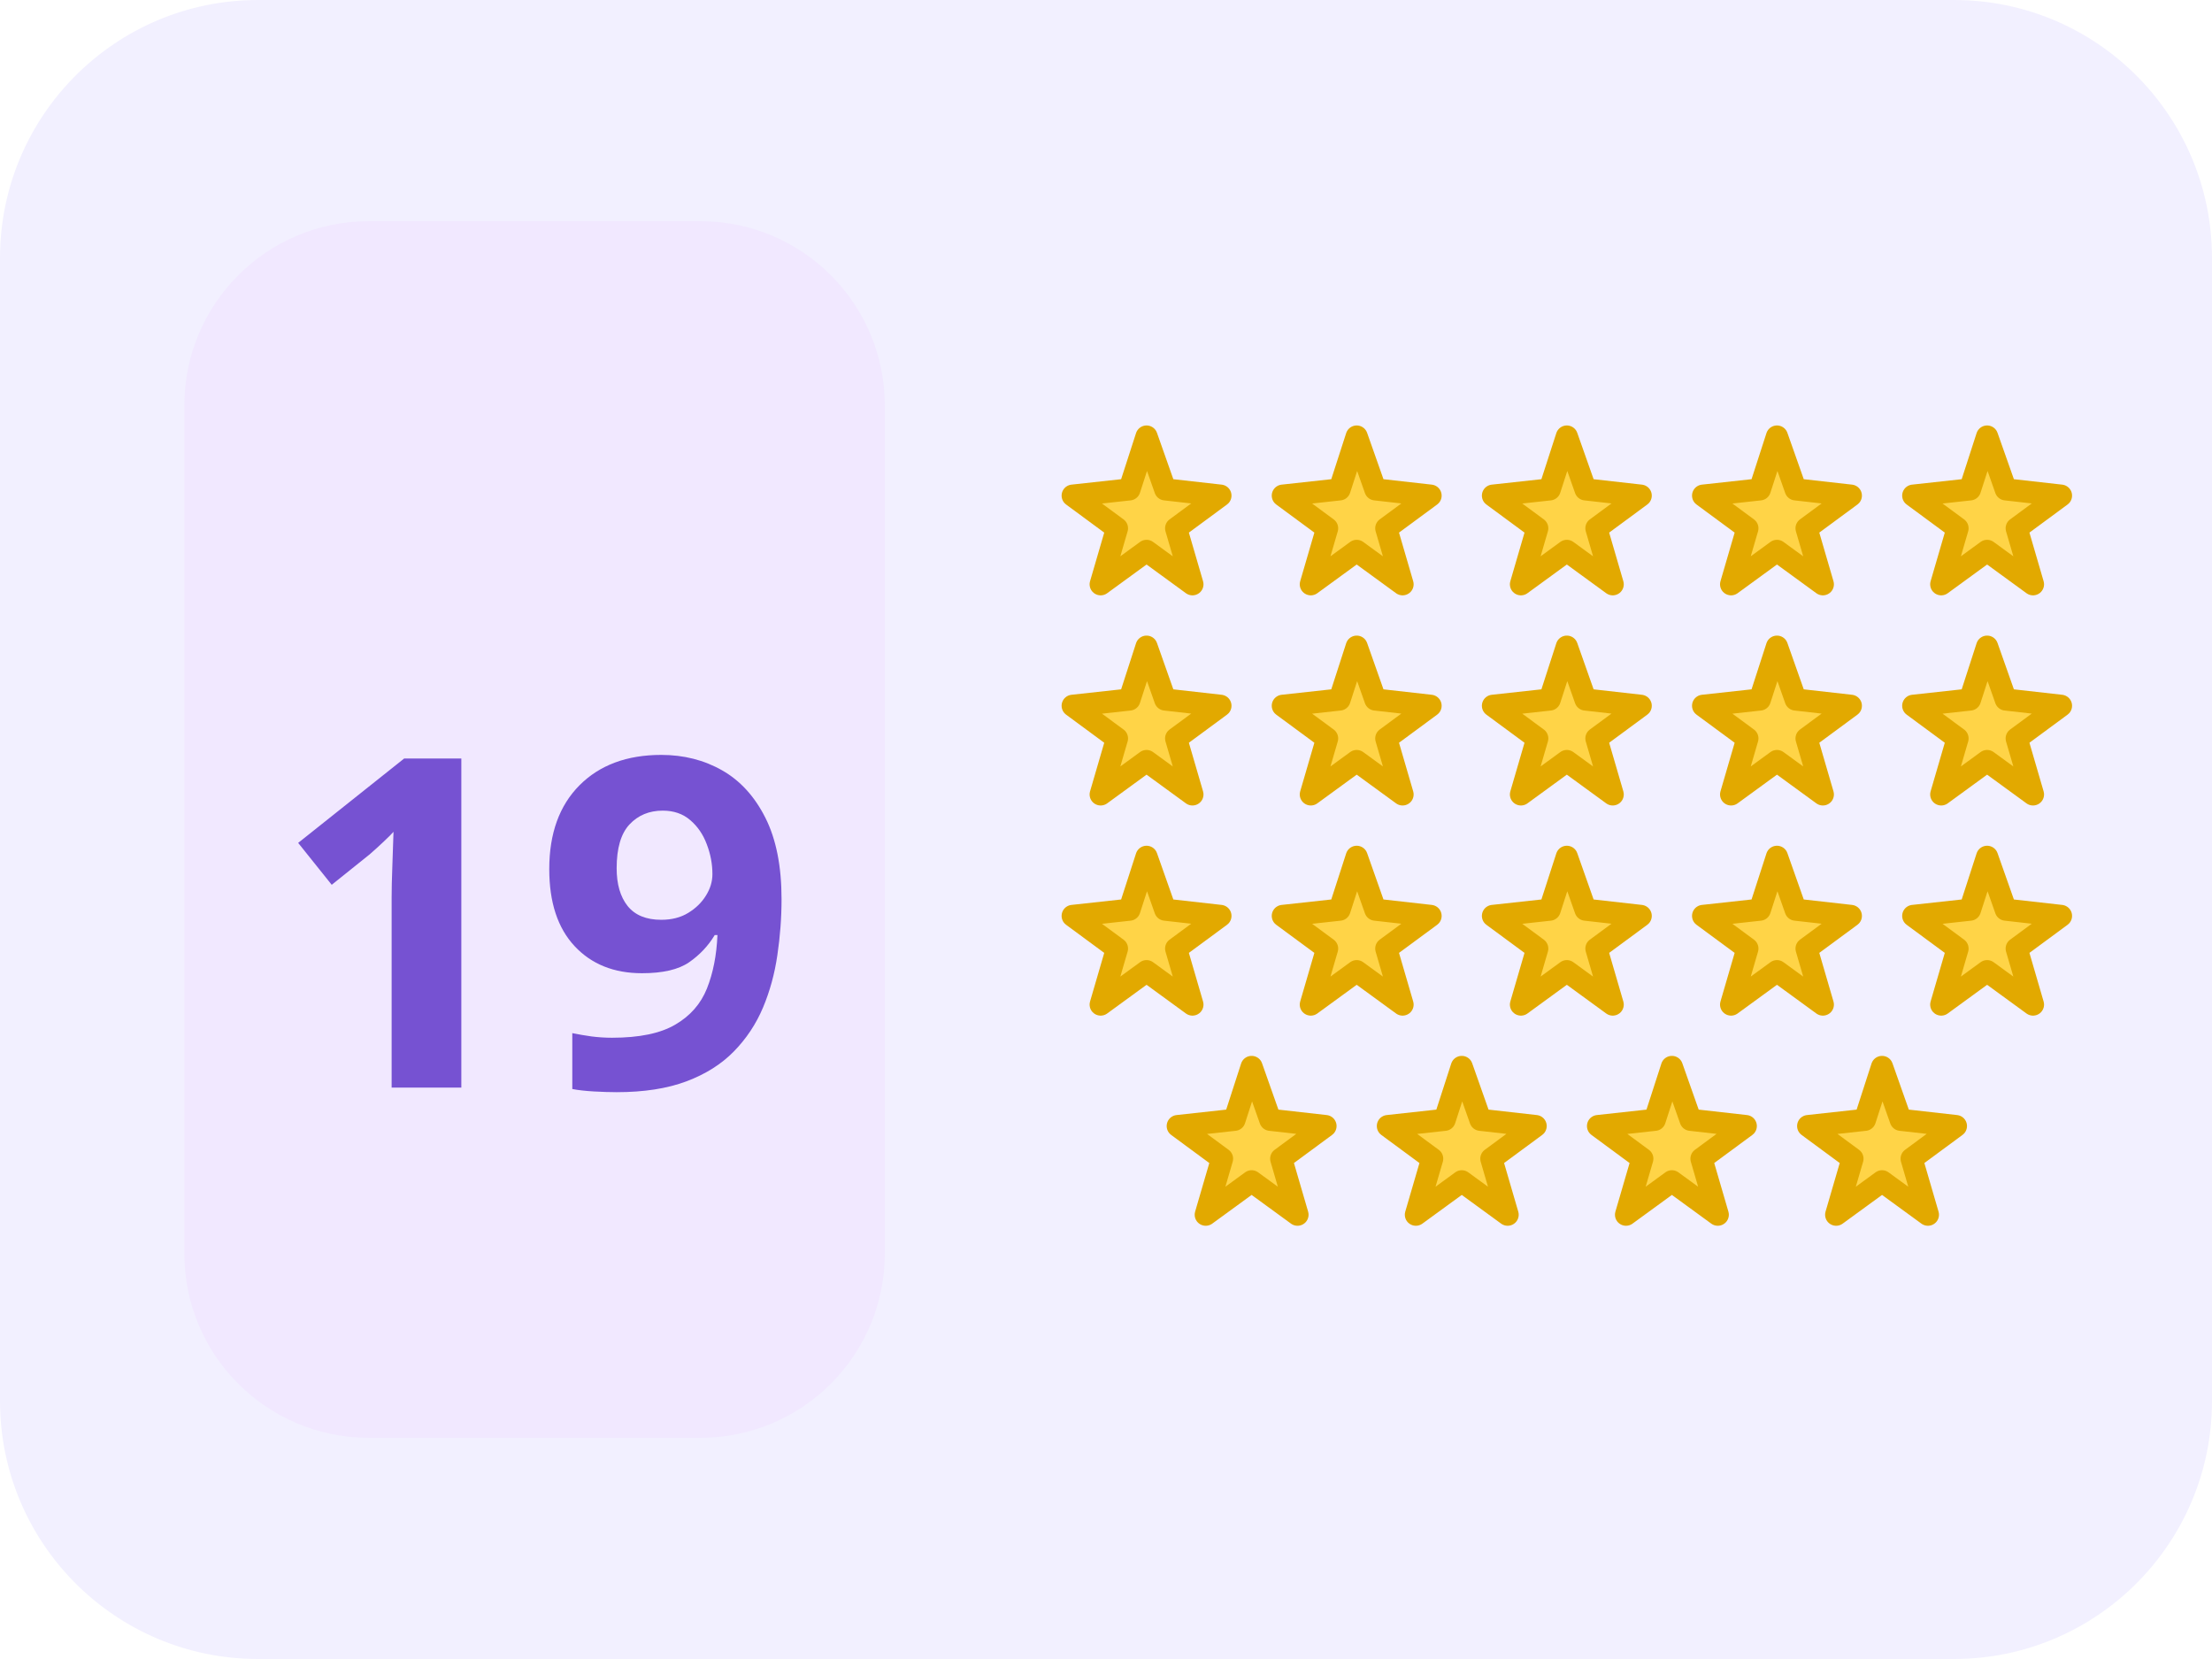
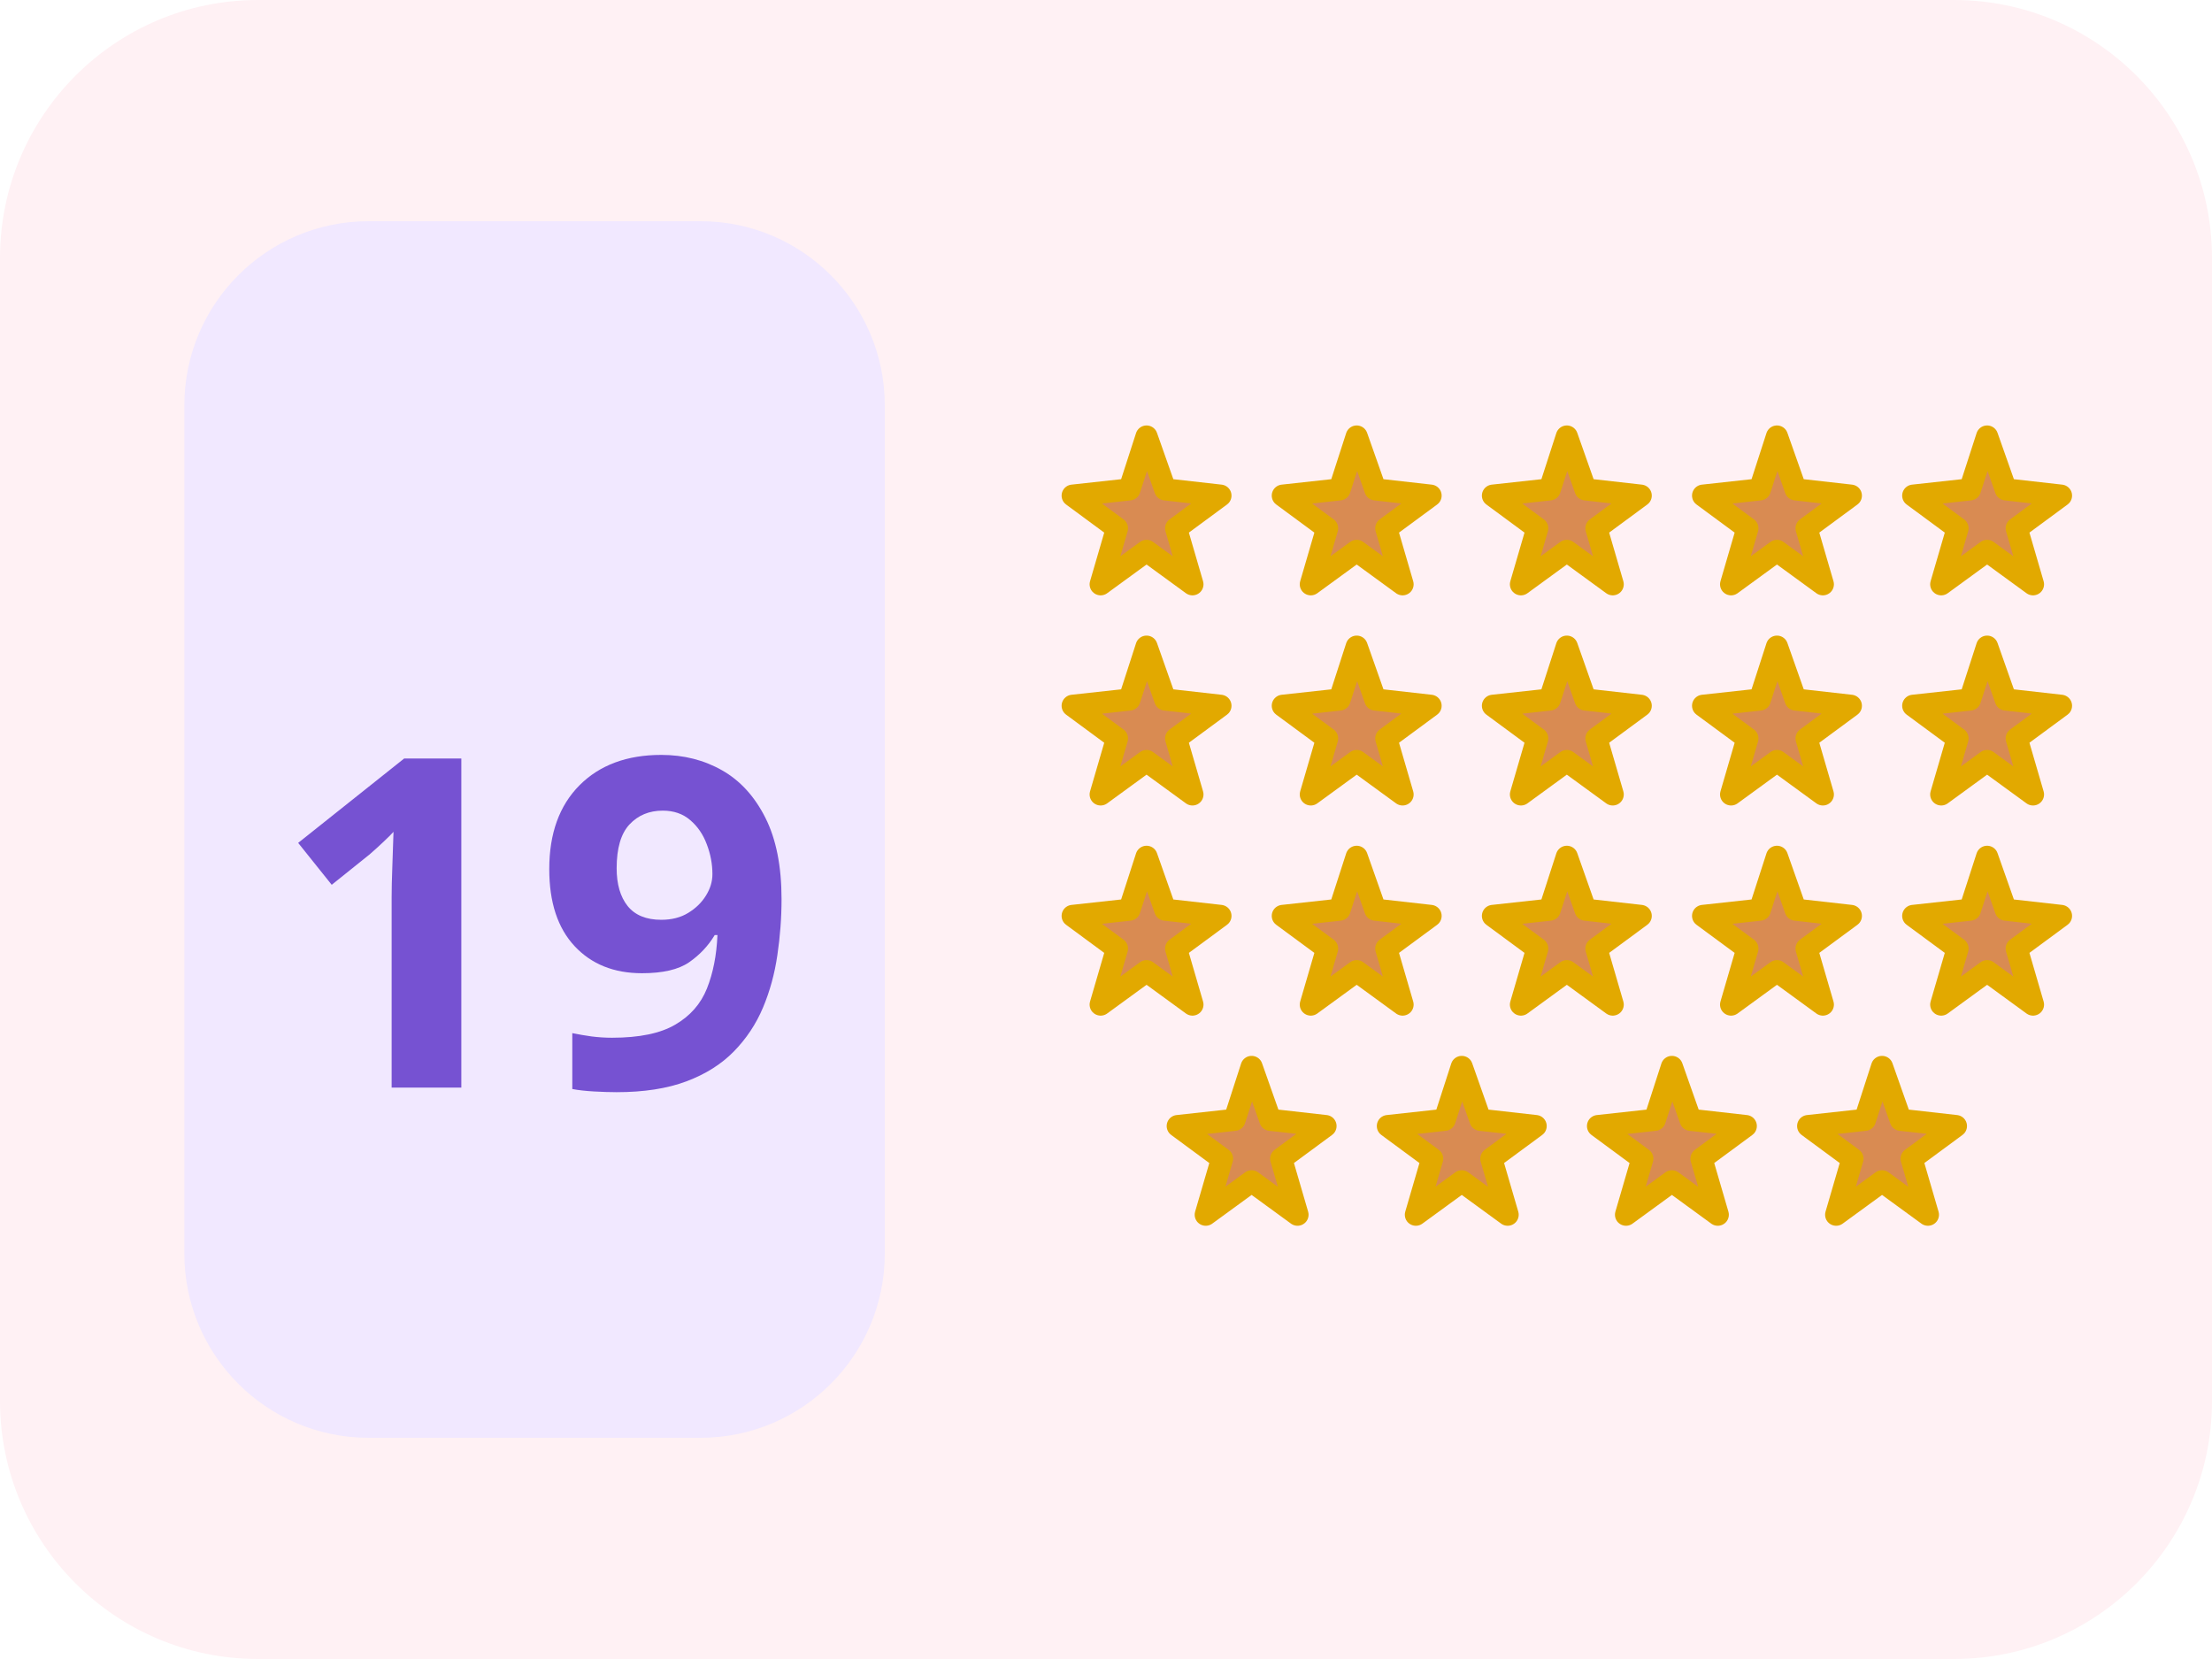
- <svg xmlns="http://www.w3.org/2000/svg" viewBox="0 0 240 180" role="img" aria-label="undefined个彩色魔法星星和数字undefined">
-   <rect width="240" height="180" rx="28" fill="#f2f0ff" />
+ <svg xmlns="http://www.w3.org/2000/svg" viewBox="0 0 240 180" role="img" aria-label="十九个彩色魔法星星和数字十九">
+   <rect width="240" height="180" rx="28" fill="#fff1f4" />
  <rect x="20" y="24" width="76" height="132" rx="20" fill="#f1e8ff" />
  <text x="58" y="118" text-anchor="middle" font-family="Nunito, sans-serif" font-size="50" font-weight="900" fill="#7652d2">19</text>
-   <path d="M0 -1 L0.24 -0.32 L0.95 -0.24 L0.38 0.18 L0.59 0.9 L0 0.47 L-0.59 0.9 L-0.38 0.18 L-0.95 -0.24 L-0.22 -0.32 Z" transform="translate(124.4 55.8) scale(8.44)" fill="#ffd447" stroke="#e2a900" stroke-width="0.284" stroke-linejoin="round" />
-   <path d="M0 -1 L0.24 -0.32 L0.95 -0.24 L0.38 0.18 L0.59 0.9 L0 0.47 L-0.59 0.9 L-0.38 0.18 L-0.95 -0.24 L-0.22 -0.32 Z" transform="translate(147.2 55.8) scale(8.44)" fill="#ffd447" stroke="#e2a900" stroke-width="0.284" stroke-linejoin="round" />
-   <path d="M0 -1 L0.24 -0.32 L0.95 -0.24 L0.38 0.18 L0.59 0.9 L0 0.47 L-0.59 0.9 L-0.38 0.18 L-0.95 -0.24 L-0.22 -0.32 Z" transform="translate(170.0 55.8) scale(8.44)" fill="#ffd447" stroke="#e2a900" stroke-width="0.284" stroke-linejoin="round" />
-   <path d="M0 -1 L0.24 -0.32 L0.95 -0.24 L0.38 0.18 L0.59 0.9 L0 0.47 L-0.59 0.9 L-0.38 0.18 L-0.95 -0.24 L-0.22 -0.32 Z" transform="translate(192.8 55.8) scale(8.44)" fill="#ffd447" stroke="#e2a900" stroke-width="0.284" stroke-linejoin="round" />
-   <path d="M0 -1 L0.24 -0.32 L0.95 -0.24 L0.38 0.18 L0.59 0.9 L0 0.47 L-0.59 0.9 L-0.38 0.18 L-0.95 -0.24 L-0.22 -0.32 Z" transform="translate(215.6 55.8) scale(8.44)" fill="#ffd447" stroke="#e2a900" stroke-width="0.284" stroke-linejoin="round" />
-   <path d="M0 -1 L0.24 -0.32 L0.95 -0.24 L0.38 0.18 L0.59 0.9 L0 0.47 L-0.59 0.9 L-0.38 0.18 L-0.95 -0.24 L-0.22 -0.32 Z" transform="translate(124.4 78.6) scale(8.44)" fill="#ffd447" stroke="#e2a900" stroke-width="0.284" stroke-linejoin="round" />
-   <path d="M0 -1 L0.24 -0.32 L0.95 -0.24 L0.38 0.18 L0.59 0.9 L0 0.47 L-0.59 0.9 L-0.38 0.18 L-0.95 -0.24 L-0.22 -0.32 Z" transform="translate(147.2 78.6) scale(8.44)" fill="#ffd447" stroke="#e2a900" stroke-width="0.284" stroke-linejoin="round" />
-   <path d="M0 -1 L0.24 -0.32 L0.95 -0.24 L0.38 0.18 L0.59 0.9 L0 0.47 L-0.59 0.9 L-0.38 0.18 L-0.95 -0.24 L-0.22 -0.32 Z" transform="translate(170.0 78.6) scale(8.44)" fill="#ffd447" stroke="#e2a900" stroke-width="0.284" stroke-linejoin="round" />
-   <path d="M0 -1 L0.24 -0.32 L0.95 -0.24 L0.38 0.18 L0.59 0.9 L0 0.47 L-0.59 0.9 L-0.38 0.18 L-0.95 -0.24 L-0.22 -0.32 Z" transform="translate(192.8 78.6) scale(8.44)" fill="#ffd447" stroke="#e2a900" stroke-width="0.284" stroke-linejoin="round" />
-   <path d="M0 -1 L0.24 -0.32 L0.95 -0.24 L0.38 0.18 L0.59 0.9 L0 0.47 L-0.59 0.9 L-0.38 0.18 L-0.95 -0.24 L-0.22 -0.32 Z" transform="translate(215.6 78.6) scale(8.44)" fill="#ffd447" stroke="#e2a900" stroke-width="0.284" stroke-linejoin="round" />
-   <path d="M0 -1 L0.24 -0.32 L0.95 -0.24 L0.38 0.18 L0.59 0.9 L0 0.47 L-0.59 0.9 L-0.38 0.18 L-0.95 -0.24 L-0.22 -0.32 Z" transform="translate(124.4 101.4) scale(8.44)" fill="#ffd447" stroke="#e2a900" stroke-width="0.284" stroke-linejoin="round" />
-   <path d="M0 -1 L0.24 -0.32 L0.95 -0.24 L0.38 0.18 L0.59 0.9 L0 0.47 L-0.59 0.9 L-0.38 0.18 L-0.95 -0.24 L-0.22 -0.32 Z" transform="translate(147.2 101.4) scale(8.44)" fill="#ffd447" stroke="#e2a900" stroke-width="0.284" stroke-linejoin="round" />
-   <path d="M0 -1 L0.24 -0.32 L0.95 -0.24 L0.38 0.18 L0.59 0.9 L0 0.47 L-0.59 0.9 L-0.38 0.18 L-0.95 -0.24 L-0.22 -0.32 Z" transform="translate(170.0 101.4) scale(8.44)" fill="#ffd447" stroke="#e2a900" stroke-width="0.284" stroke-linejoin="round" />
-   <path d="M0 -1 L0.24 -0.32 L0.95 -0.24 L0.38 0.18 L0.59 0.9 L0 0.47 L-0.59 0.9 L-0.38 0.18 L-0.95 -0.24 L-0.22 -0.32 Z" transform="translate(192.8 101.4) scale(8.44)" fill="#ffd447" stroke="#e2a900" stroke-width="0.284" stroke-linejoin="round" />
-   <path d="M0 -1 L0.24 -0.32 L0.95 -0.24 L0.38 0.18 L0.59 0.9 L0 0.47 L-0.59 0.9 L-0.38 0.18 L-0.95 -0.24 L-0.22 -0.32 Z" transform="translate(215.6 101.4) scale(8.44)" fill="#ffd447" stroke="#e2a900" stroke-width="0.284" stroke-linejoin="round" />
-   <path d="M0 -1 L0.24 -0.32 L0.95 -0.24 L0.38 0.18 L0.59 0.9 L0 0.47 L-0.59 0.9 L-0.38 0.18 L-0.95 -0.24 L-0.22 -0.32 Z" transform="translate(135.8 124.2) scale(8.44)" fill="#ffd447" stroke="#e2a900" stroke-width="0.284" stroke-linejoin="round" />
-   <path d="M0 -1 L0.24 -0.32 L0.95 -0.24 L0.38 0.18 L0.59 0.9 L0 0.47 L-0.59 0.9 L-0.38 0.18 L-0.95 -0.24 L-0.22 -0.32 Z" transform="translate(158.6 124.2) scale(8.44)" fill="#ffd447" stroke="#e2a900" stroke-width="0.284" stroke-linejoin="round" />
-   <path d="M0 -1 L0.24 -0.32 L0.95 -0.24 L0.38 0.18 L0.59 0.9 L0 0.47 L-0.59 0.9 L-0.38 0.18 L-0.95 -0.24 L-0.22 -0.32 Z" transform="translate(181.4 124.2) scale(8.44)" fill="#ffd447" stroke="#e2a900" stroke-width="0.284" stroke-linejoin="round" />
-   <path d="M0 -1 L0.24 -0.32 L0.95 -0.24 L0.38 0.18 L0.59 0.9 L0 0.47 L-0.59 0.9 L-0.38 0.18 L-0.95 -0.24 L-0.22 -0.32 Z" transform="translate(204.2 124.2) scale(8.44)" fill="#ffd447" stroke="#e2a900" stroke-width="0.284" stroke-linejoin="round" />
+   <path d="M0 -1 L0.24 -0.32 L0.95 -0.24 L0.38 0.18 L0.59 0.9 L0 0.47 L-0.59 0.9 L-0.38 0.18 L-0.95 -0.24 L-0.22 -0.32 Z" transform="translate(124.4 55.8) scale(8.44)" fill="#d98b52" stroke="#e2a900" stroke-width="0.284" stroke-linejoin="round" />
+   <path d="M0 -1 L0.24 -0.32 L0.95 -0.24 L0.38 0.18 L0.59 0.9 L0 0.47 L-0.59 0.9 L-0.38 0.18 L-0.95 -0.24 L-0.22 -0.32 Z" transform="translate(147.2 55.8) scale(8.44)" fill="#d98b52" stroke="#e2a900" stroke-width="0.284" stroke-linejoin="round" />
+   <path d="M0 -1 L0.24 -0.32 L0.95 -0.24 L0.38 0.18 L0.59 0.9 L0 0.47 L-0.59 0.9 L-0.38 0.18 L-0.95 -0.24 L-0.22 -0.32 Z" transform="translate(170.0 55.8) scale(8.44)" fill="#d98b52" stroke="#e2a900" stroke-width="0.284" stroke-linejoin="round" />
+   <path d="M0 -1 L0.24 -0.32 L0.95 -0.24 L0.38 0.18 L0.59 0.9 L0 0.47 L-0.59 0.9 L-0.38 0.18 L-0.95 -0.24 L-0.22 -0.32 Z" transform="translate(192.8 55.8) scale(8.44)" fill="#d98b52" stroke="#e2a900" stroke-width="0.284" stroke-linejoin="round" />
+   <path d="M0 -1 L0.24 -0.32 L0.95 -0.24 L0.38 0.18 L0.59 0.9 L0 0.47 L-0.59 0.9 L-0.38 0.18 L-0.95 -0.24 L-0.22 -0.32 Z" transform="translate(215.6 55.8) scale(8.44)" fill="#d98b52" stroke="#e2a900" stroke-width="0.284" stroke-linejoin="round" />
+   <path d="M0 -1 L0.24 -0.32 L0.95 -0.24 L0.38 0.18 L0.59 0.9 L0 0.47 L-0.59 0.9 L-0.38 0.18 L-0.95 -0.24 L-0.22 -0.32 Z" transform="translate(124.4 78.6) scale(8.44)" fill="#d98b52" stroke="#e2a900" stroke-width="0.284" stroke-linejoin="round" />
+   <path d="M0 -1 L0.24 -0.32 L0.95 -0.24 L0.38 0.18 L0.59 0.9 L0 0.47 L-0.59 0.9 L-0.38 0.18 L-0.95 -0.24 L-0.22 -0.32 Z" transform="translate(147.2 78.6) scale(8.44)" fill="#d98b52" stroke="#e2a900" stroke-width="0.284" stroke-linejoin="round" />
+   <path d="M0 -1 L0.24 -0.32 L0.95 -0.24 L0.38 0.18 L0.59 0.9 L0 0.47 L-0.59 0.9 L-0.38 0.18 L-0.95 -0.24 L-0.22 -0.32 Z" transform="translate(170.0 78.6) scale(8.44)" fill="#d98b52" stroke="#e2a900" stroke-width="0.284" stroke-linejoin="round" />
+   <path d="M0 -1 L0.24 -0.32 L0.95 -0.24 L0.38 0.18 L0.59 0.9 L0 0.47 L-0.59 0.9 L-0.38 0.18 L-0.95 -0.24 L-0.22 -0.32 Z" transform="translate(192.8 78.6) scale(8.44)" fill="#d98b52" stroke="#e2a900" stroke-width="0.284" stroke-linejoin="round" />
+   <path d="M0 -1 L0.24 -0.32 L0.95 -0.24 L0.38 0.18 L0.59 0.9 L0 0.47 L-0.59 0.9 L-0.38 0.18 L-0.95 -0.24 L-0.22 -0.32 Z" transform="translate(215.6 78.6) scale(8.44)" fill="#d98b52" stroke="#e2a900" stroke-width="0.284" stroke-linejoin="round" />
+   <path d="M0 -1 L0.24 -0.32 L0.95 -0.24 L0.38 0.18 L0.59 0.9 L0 0.47 L-0.59 0.9 L-0.38 0.18 L-0.95 -0.24 L-0.22 -0.32 Z" transform="translate(124.4 101.4) scale(8.44)" fill="#d98b52" stroke="#e2a900" stroke-width="0.284" stroke-linejoin="round" />
+   <path d="M0 -1 L0.24 -0.32 L0.95 -0.24 L0.38 0.18 L0.59 0.9 L0 0.47 L-0.59 0.9 L-0.38 0.18 L-0.95 -0.24 L-0.22 -0.32 Z" transform="translate(147.2 101.4) scale(8.44)" fill="#d98b52" stroke="#e2a900" stroke-width="0.284" stroke-linejoin="round" />
+   <path d="M0 -1 L0.24 -0.32 L0.95 -0.24 L0.38 0.18 L0.59 0.9 L0 0.47 L-0.59 0.9 L-0.38 0.18 L-0.95 -0.24 L-0.22 -0.32 Z" transform="translate(170.0 101.4) scale(8.44)" fill="#d98b52" stroke="#e2a900" stroke-width="0.284" stroke-linejoin="round" />
+   <path d="M0 -1 L0.24 -0.32 L0.95 -0.24 L0.38 0.18 L0.59 0.9 L0 0.47 L-0.59 0.9 L-0.38 0.18 L-0.95 -0.24 L-0.22 -0.32 Z" transform="translate(192.8 101.4) scale(8.44)" fill="#d98b52" stroke="#e2a900" stroke-width="0.284" stroke-linejoin="round" />
+   <path d="M0 -1 L0.24 -0.32 L0.95 -0.24 L0.38 0.18 L0.59 0.9 L0 0.47 L-0.59 0.9 L-0.38 0.18 L-0.95 -0.24 L-0.22 -0.32 Z" transform="translate(215.6 101.4) scale(8.44)" fill="#d98b52" stroke="#e2a900" stroke-width="0.284" stroke-linejoin="round" />
+   <path d="M0 -1 L0.24 -0.32 L0.95 -0.24 L0.38 0.18 L0.59 0.9 L0 0.47 L-0.59 0.9 L-0.38 0.18 L-0.95 -0.24 L-0.22 -0.32 Z" transform="translate(135.8 124.2) scale(8.44)" fill="#d98b52" stroke="#e2a900" stroke-width="0.284" stroke-linejoin="round" />
+   <path d="M0 -1 L0.24 -0.32 L0.95 -0.24 L0.38 0.18 L0.59 0.9 L0 0.47 L-0.59 0.9 L-0.38 0.18 L-0.95 -0.24 L-0.22 -0.32 Z" transform="translate(158.6 124.2) scale(8.44)" fill="#d98b52" stroke="#e2a900" stroke-width="0.284" stroke-linejoin="round" />
+   <path d="M0 -1 L0.24 -0.32 L0.95 -0.24 L0.38 0.18 L0.59 0.9 L0 0.47 L-0.59 0.9 L-0.38 0.18 L-0.95 -0.24 L-0.22 -0.32 Z" transform="translate(181.4 124.2) scale(8.44)" fill="#d98b52" stroke="#e2a900" stroke-width="0.284" stroke-linejoin="round" />
+   <path d="M0 -1 L0.24 -0.32 L0.95 -0.24 L0.38 0.18 L0.59 0.9 L0 0.47 L-0.59 0.9 L-0.38 0.18 L-0.95 -0.24 L-0.22 -0.32 Z" transform="translate(204.2 124.2) scale(8.44)" fill="#d98b52" stroke="#e2a900" stroke-width="0.284" stroke-linejoin="round" />
</svg>
